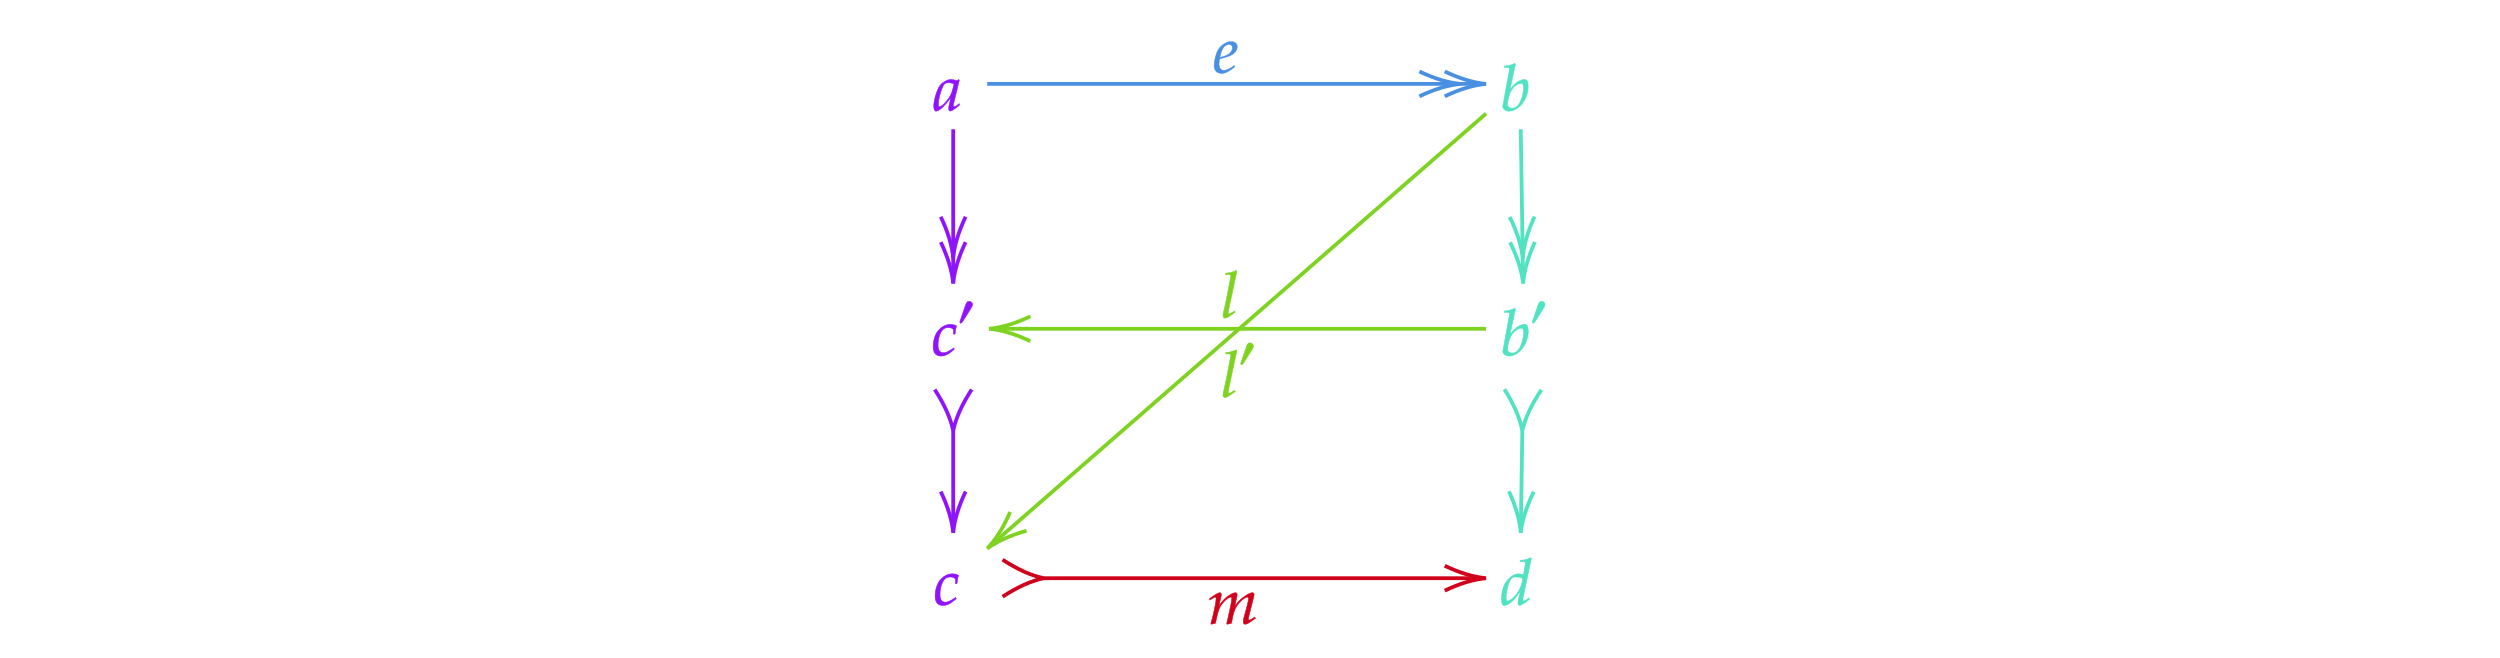
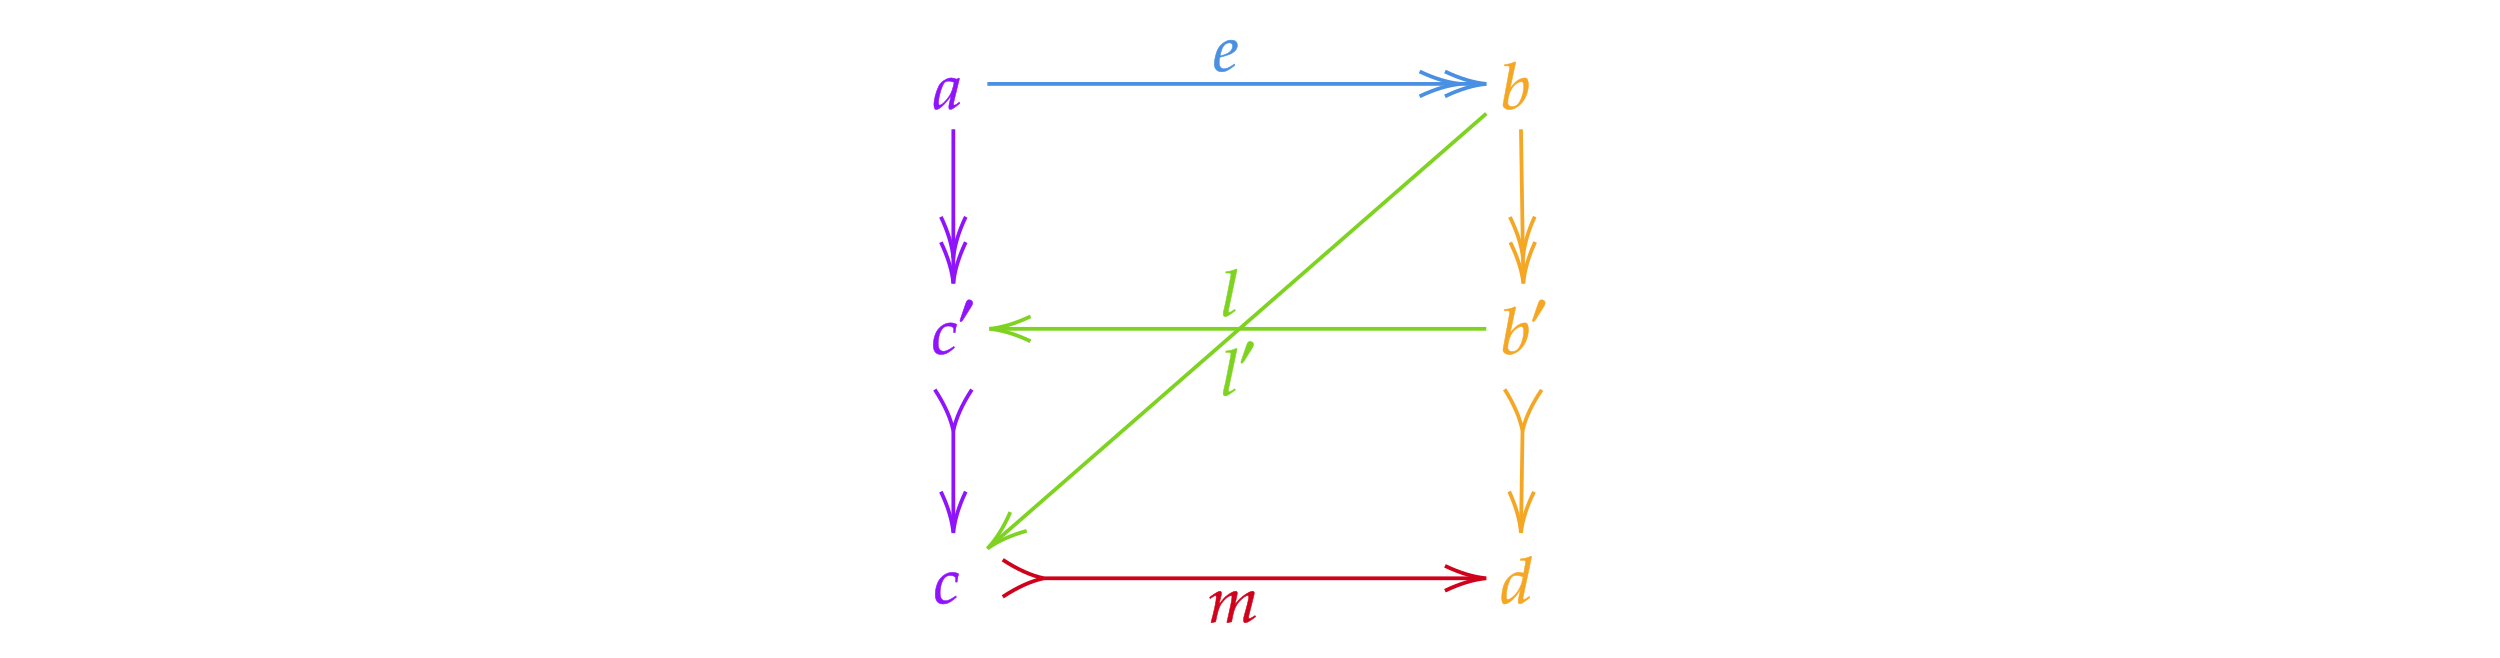
- <svg xmlns="http://www.w3.org/2000/svg" x="0" y="0" width="661.533" height="174.067" style="         width:661.533px;         height:174.067px;         background: transparent;         fill: none; ">
+ <svg xmlns="http://www.w3.org/2000/svg" x="0" y="0" width="661.433" height="173.967" style="         width:661.433px;         height:173.967px;         background: transparent;         fill: none; ">
  <svg class="role-diagram-draw-area">
    <g class="shapes-region" style="stroke: black; fill: none;">
      <g />
    </g>
    <g>
      <g class="connection-group">
        <g class="arrow-line">
          <path class="connection real" stroke-dasharray="" d="  M261.23,22.2 L393.23,22.2" style="stroke: rgb(74, 144, 226); stroke-opacity: 1; stroke-width: 1px; fill: none; fill-opacity: 1;" />
          <g stroke="rgb(74,144,226)" stroke-opacity="1" transform="matrix(-1,1.2246467991473532e-16,-1.2246467991473532e-16,-1,393.225,22.2)" style="stroke: rgb(74, 144, 226); stroke-width: 1px;">
            <path d=" M17.64,-3.29 Q11.67,-0.45 6.71,0 Q11.67,0.45 17.64,3.29 M10.93,-3.29 Q4.96,-0.45 0,0 Q4.96,0.45 10.93,3.29" />
          </g>
        </g>
      </g>
      <g class="connection-group">
        <g class="arrow-line">
          <path class="connection real" stroke-dasharray="" d="  M276.23,153 L391.23,153" style="stroke: rgb(208, 2, 27); stroke-opacity: 1; stroke-width: 1px; fill: none; fill-opacity: 1;" />
          <g stroke="rgb(208,2,27)" stroke-opacity="1" transform="matrix(-1,1.2246467991473532e-16,-1.2246467991473532e-16,-1,393.225,153)" style="stroke: rgb(208, 2, 27); stroke-width: 1px;">
            <path d=" M10.93,-3.29 Q4.96,-0.45 0,0 Q4.96,0.45 10.93,3.29" />
          </g>
          <g stroke="rgb(208,2,27)" stroke-opacity="1" transform="matrix(-1,1.2246467991473532e-16,-1.2246467991473532e-16,-1,276.225,153)" style="stroke: rgb(208, 2, 27); stroke-width: 1px;">
            <path d=" M10.93,-4.9 Q4.96,-1 0,0 Q4.96,1 10.93,4.9" />
          </g>
        </g>
      </g>
      <g class="connection-group">
        <g class="arrow-line">
-           <path class="connection real" stroke-dasharray="" d="  M393.23,87 L263.73,87" style="stroke: rgb(126, 211, 33); stroke-width: 1px; fill: none; fill-opacity: 1; stroke-opacity: 1;" />
-           <g stroke="rgb(126,211,33)" transform="matrix(1,-2.4492935982947064e-16,2.4492935982947064e-16,1,261.725,87)" style="stroke: rgb(126, 211, 33); stroke-width: 1px;" stroke-opacity="1">
+           <path class="connection real" stroke-dasharray="" d="  M393.23,87 L263.73,87" style="stroke: rgb(126, 211, 33); stroke-opacity: 1; stroke-width: 1px; fill: none; fill-opacity: 1;" />
+           <g stroke="rgb(126,211,33)" stroke-opacity="1" transform="matrix(1,-2.4492935982947064e-16,2.4492935982947064e-16,1,261.725,87)" style="stroke: rgb(126, 211, 33); stroke-width: 1px;">
            <path d=" M10.93,-3.29 Q4.96,-0.45 0,0 Q4.96,0.45 10.93,3.29" />
          </g>
        </g>
      </g>
      <g class="connection-group">
        <g class="arrow-line">
-           <path class="connection real" stroke-dasharray="" d="  M393.23,30.05 L262.73,143.84" style="stroke: rgb(126, 211, 33); stroke-width: 1px; fill: none; fill-opacity: 1; stroke-opacity: 1;" />
-           <g stroke="rgb(126,211,33)" transform="matrix(0.7536781,-0.6572437,0.6572437,0.7536781,261.225,145.152)" style="stroke: rgb(126, 211, 33); stroke-width: 1px;" stroke-opacity="1">
+           <path class="connection real" stroke-dasharray="" d="  M393.23,30.05 L262.73,143.84" style="stroke: rgb(126, 211, 33); stroke-opacity: 1; stroke-width: 1px; fill: none; fill-opacity: 1;" />
+           <g stroke="rgb(126,211,33)" stroke-opacity="1" transform="matrix(0.7536781,-0.6572437,0.6572437,0.7536781,261.225,145.152)" style="stroke: rgb(126, 211, 33); stroke-width: 1px;">
            <path d=" M10.93,-3.29 Q4.96,-0.45 0,0 Q4.96,0.45 10.93,3.29" />
          </g>
        </g>
      </g>
      <g class="connection-group">
        <g class="arrow-line">
-           <path class="connection real" stroke-dasharray="" d="  M252.23,34.2 L252.23,75" style="stroke: rgb(144, 19, 254); stroke-width: 1px; fill: none; fill-opacity: 1; stroke-opacity: 1;" />
-           <g stroke="rgb(144,19,254)" transform="matrix(-1.8369701987210297e-16,-1,1,-1.8369701987210297e-16,252.225,75)" style="stroke: rgb(144, 19, 254); stroke-width: 1px;" stroke-opacity="1">
+           <path class="connection real" stroke-dasharray="" d="  M252.23,34.2 L252.23,75" style="stroke: rgb(144, 19, 254); stroke-opacity: 1; stroke-width: 1px; fill: none; fill-opacity: 1;" />
+           <g stroke="rgb(144,19,254)" stroke-opacity="1" transform="matrix(-1.8369701987210297e-16,-1,1,-1.8369701987210297e-16,252.225,75)" style="stroke: rgb(144, 19, 254); stroke-width: 1px;">
            <path d=" M17.64,-3.29 Q11.67,-0.45 6.71,0 Q11.67,0.45 17.64,3.29 M10.93,-3.29 Q4.96,-0.45 0,0 Q4.96,0.45 10.93,3.29" />
          </g>
        </g>
      </g>
      <g class="connection-group">
        <g class="arrow-line">
-           <path class="connection real" stroke-dasharray="" d="  M252.23,114 L252.23,139" style="stroke: rgb(144, 19, 254); stroke-width: 1px; fill: none; fill-opacity: 1; stroke-opacity: 1;" />
-           <g stroke="rgb(144,19,254)" transform="matrix(-1.8369701987210297e-16,-1,1,-1.8369701987210297e-16,252.225,141)" style="stroke: rgb(144, 19, 254); stroke-width: 1px;" stroke-opacity="1">
+           <path class="connection real" stroke-dasharray="" d="  M252.23,114 L252.23,139" style="stroke: rgb(144, 19, 254); stroke-opacity: 1; stroke-width: 1px; fill: none; fill-opacity: 1;" />
+           <g stroke="rgb(144,19,254)" stroke-opacity="1" transform="matrix(-1.8369701987210297e-16,-1,1,-1.8369701987210297e-16,252.225,141)" style="stroke: rgb(144, 19, 254); stroke-width: 1px;">
            <path d=" M10.93,-3.29 Q4.96,-0.45 0,0 Q4.96,0.45 10.93,3.29" />
          </g>
-           <g stroke="rgb(144,19,254)" transform="matrix(-1.8369701987210297e-16,-1,1,-1.8369701987210297e-16,252.225,114)" style="stroke: rgb(144, 19, 254); stroke-width: 1px;" stroke-opacity="1">
+           <g stroke="rgb(144,19,254)" stroke-opacity="1" transform="matrix(-1.8369701987210297e-16,-1,1,-1.8369701987210297e-16,252.225,114)" style="stroke: rgb(144, 19, 254); stroke-width: 1px;">
            <path d=" M10.93,-4.9 Q4.96,-1 0,0 Q4.96,1 10.93,4.9" />
          </g>
        </g>
      </g>
      <g class="connection-group">
        <g class="arrow-line">
-           <path class="connection real" stroke-dasharray="" d="  M402.41,34.2 L403.04,75" style="stroke: rgb(80, 227, 194); stroke-width: 1px; fill: none; fill-opacity: 1; stroke-opacity: 1;" />
-           <g stroke="rgb(80,227,194)" transform="matrix(-0.01535829,-0.9998821,0.9998821,-0.01535829,403.0398,75)" style="stroke: rgb(80, 227, 194); stroke-width: 1px;" stroke-opacity="1">
+           <path class="connection real" stroke-dasharray="" d="  M402.41,34.2 L403.04,75" style="stroke: rgb(245, 166, 35); stroke-opacity: 1; stroke-width: 1px; fill: none; fill-opacity: 1;" />
+           <g stroke="rgb(245,166,35)" stroke-opacity="1" transform="matrix(-0.01535829,-0.9998821,0.9998821,-0.01535829,403.0398,75)" style="stroke: rgb(245, 166, 35); stroke-width: 1px;">
            <path d=" M17.64,-3.29 Q11.67,-0.45 6.71,0 Q11.67,0.45 17.64,3.29 M10.93,-3.29 Q4.96,-0.45 0,0 Q4.96,0.45 10.93,3.29" />
          </g>
        </g>
      </g>
      <g class="connection-group">
        <g class="arrow-line">
-           <path class="connection real" stroke-dasharray="" d="  M402.82,114 L402.44,139" style="stroke: rgb(80, 227, 194); stroke-width: 1px; fill: none; fill-opacity: 1; stroke-opacity: 1;" />
-           <g stroke="rgb(80,227,194)" transform="matrix(0.01518378,-0.9998847,0.9998847,0.01518378,402.4068,141)" style="stroke: rgb(80, 227, 194); stroke-width: 1px;" stroke-opacity="1">
+           <path class="connection real" stroke-dasharray="" d="  M402.82,114 L402.44,139" style="stroke: rgb(245, 166, 35); stroke-opacity: 1; stroke-width: 1px; fill: none; fill-opacity: 1;" />
+           <g stroke="rgb(245,166,35)" stroke-opacity="1" transform="matrix(0.01518378,-0.9998847,0.9998847,0.01518378,402.4068,141)" style="stroke: rgb(245, 166, 35); stroke-width: 1px;">
            <path d=" M10.93,-3.29 Q4.96,-0.45 0,0 Q4.96,0.45 10.93,3.29" />
          </g>
-           <g stroke="rgb(80,227,194)" transform="matrix(0.01518378,-0.9998847,0.9998847,0.01518378,402.8159,113.9998)" style="stroke: rgb(80, 227, 194); stroke-width: 1px;" stroke-opacity="1">
+           <g stroke="rgb(245,166,35)" stroke-opacity="1" transform="matrix(0.01518378,-0.9998847,0.9998847,0.01518378,402.8159,113.9998)" style="stroke: rgb(245, 166, 35); stroke-width: 1px;">
            <path d=" M10.93,-4.9 Q4.96,-1 0,0 Q4.96,1 10.93,4.9" />
          </g>
        </g>
      </g>
    </g>
    <g />
    <g />
  </svg>
  <svg width="660" height="172.533" style="width:660px;height:172.533px;font-family:Asana-Math, Asana;background:transparent;">
    <g>
      <g>
        <g>
-           <g transform="matrix(1,0,0,1,247.0167,29.23331)">
+           <g transform="matrix(1,0,0,1,247.0167,28.81665)">
            <path transform="matrix(0.017,0,0,-0.017,0,0)" d="M271 204L242 77C238 60 236 42 236 26C236 4 245 -9 260 -9C283 -9 324 17 406 85L399 106C375 86 346 59 324 59C315 59 309 68 309 82C309 87 309 90 310 93L402 472L392 481L359 463C318 478 301 482 274 482C246 482 226 477 199 464C137 433 104 403 79 354C35 265 4 145 4 67C4 23 19 -11 38 -11C75 -11 155 41 271 204ZM319 414C297 305 278 253 244 201C187 117 126 59 94 59C82 59 76 72 76 99C76 163 104 280 139 360C163 415 186 433 234 433C257 433 275 429 319 414Z" stroke="rgb(144,19,254)" stroke-opacity="1" stroke-width="8" fill="rgb(144,19,254)" fill-opacity="1" />
          </g>
        </g>
      </g>
    </g>
    <g>
      <g>
        <g>
-           <g transform="matrix(1,0,0,1,397.0167,29.23331)">
-             <path transform="matrix(0.017,0,0,-0.017,0,0)" d="M235 722L223 733C171 707 135 698 63 691L59 670L107 670C131 670 141 663 141 646C141 639 140 628 139 622L38 71C37 68 37 64 37 61C37 22 85 -11 140 -11C177 -11 228 8 271 39C367 107 433 244 433 376C433 414 424 453 412 468C405 477 392 482 377 482C353 482 323 474 295 460C244 433 211 403 149 324ZM322 424C348 424 361 401 361 352C361 288 340 202 310 137C277 68 237 36 183 36C137 36 112 59 112 101C112 135 127 276 208 361C241 395 293 424 322 424Z" stroke="rgb(80,227,194)" stroke-opacity="1" stroke-width="8" fill="rgb(80,227,194)" fill-opacity="1" />
+           <g transform="matrix(1,0,0,1,397.0167,28.81665)">
+             <path transform="matrix(0.017,0,0,-0.017,0,0)" d="M235 722L223 733C171 707 135 698 63 691L59 670L107 670C131 670 141 663 141 646C141 639 140 628 139 622L38 71C37 68 37 64 37 61C37 22 85 -11 140 -11C177 -11 228 8 271 39C367 107 433 244 433 376C433 414 424 453 412 468C405 477 392 482 377 482C353 482 323 474 295 460C244 433 211 403 149 324ZM322 424C348 424 361 401 361 352C361 288 340 202 310 137C277 68 237 36 183 36C137 36 112 59 112 101C112 135 127 276 208 361C241 395 293 424 322 424Z" stroke="rgb(245,166,35)" stroke-opacity="1" stroke-width="8" fill="rgb(245,166,35)" fill-opacity="1" />
          </g>
        </g>
      </g>
    </g>
    <g>
      <g>
        <g>
-           <g transform="matrix(1,0,0,1,321.0167,19.23331)">
+           <g transform="matrix(1,0,0,1,321.0167,18.81665)">
            <path transform="matrix(0.017,0,0,-0.017,0,0)" d="M328 111L304 94C251 56 203 36 167 36C120 36 91 73 91 133C91 158 94 185 99 214C116 218 225 248 250 259C335 296 374 342 374 404C374 451 340 482 290 482C222 496 112 423 75 349C45 299 15 180 15 113C15 35 59 -11 131 -11C188 -11 244 17 336 92ZM113 274C130 343 150 386 179 412C197 428 228 440 252 440C281 440 300 420 300 388C300 344 265 297 213 272C185 258 149 247 104 237Z" stroke="rgb(74,144,226)" stroke-opacity="1" stroke-width="8" fill="rgb(74,144,226)" fill-opacity="1" />
          </g>
        </g>
      </g>
    </g>
    <g>
      <g>
        <g>
-           <g transform="matrix(1,0,0,1,246.5,94.03333)">
+           <g transform="matrix(1,0,0,1,246.5,93.61667)">
            <path transform="matrix(0.017,0,0,-0.017,0,0)" d="M342 330L365 330C373 395 380 432 389 458C365 473 330 482 293 482C248 483 175 463 118 400C64 352 25 241 25 136C25 40 67 -11 147 -11C201 -11 249 9 304 54L354 95L346 115L331 105C259 57 221 40 186 40C130 40 101 80 101 159C101 267 136 371 185 409C206 425 230 433 261 433C306 433 342 414 342 390ZM637.803 794.131C637.803 821.493 608.923 841.253 583.083 841.253C553.443 841.253 539.762 812.372 531.402 788.052L447.8 545.608C445.52 539.528 440.201 525.088 440.201 517.488C440.201 510.648 444.76 500.767 452.36 500.767C464.52 500.767 478.201 517.488 484.281 526.608L615.003 734.091C625.644 750.811 637.803 772.852 637.803 794.131Z" stroke="rgb(144,19,254)" stroke-opacity="1" stroke-width="8" fill="rgb(144,19,254)" fill-opacity="1" />
          </g>
        </g>
      </g>
    </g>
    <g>
      <g>
        <g>
-           <g transform="matrix(1,0,0,1,397.0333,94.03333)">
-             <path transform="matrix(0.017,0,0,-0.017,0,0)" d="M235 722L223 733C171 707 135 698 63 691L59 670L107 670C131 670 141 663 141 646C141 639 140 628 139 622L38 71C37 68 37 64 37 61C37 22 85 -11 140 -11C177 -11 228 8 271 39C367 107 433 244 433 376C433 414 424 453 412 468C405 477 392 482 377 482C353 482 323 474 295 460C244 433 211 403 149 324ZM322 424C348 424 361 401 361 352C361 288 340 202 310 137C277 68 237 36 183 36C137 36 112 59 112 101C112 135 127 276 208 361C241 395 293 424 322 424ZM693.803 794.131C693.803 821.493 664.923 841.253 639.083 841.253C609.443 841.253 595.762 812.372 587.402 788.052L503.8 545.608C501.52 539.528 496.201 525.088 496.201 517.488C496.201 510.648 500.76 500.767 508.36 500.767C520.52 500.767 534.201 517.488 540.281 526.608L671.003 734.091C681.644 750.811 693.803 772.852 693.803 794.131Z" stroke="rgb(80,227,194)" stroke-opacity="1" stroke-width="8" fill="rgb(80,227,194)" fill-opacity="1" />
+           <g transform="matrix(1,0,0,1,397.0167,93.61667)">
+             <path transform="matrix(0.017,0,0,-0.017,0,0)" d="M235 722L223 733C171 707 135 698 63 691L59 670L107 670C131 670 141 663 141 646C141 639 140 628 139 622L38 71C37 68 37 64 37 61C37 22 85 -11 140 -11C177 -11 228 8 271 39C367 107 433 244 433 376C433 414 424 453 412 468C405 477 392 482 377 482C353 482 323 474 295 460C244 433 211 403 149 324ZM322 424C348 424 361 401 361 352C361 288 340 202 310 137C277 68 237 36 183 36C137 36 112 59 112 101C112 135 127 276 208 361C241 395 293 424 322 424ZM693.803 794.131C693.803 821.493 664.923 841.253 639.083 841.253C609.443 841.253 595.762 812.372 587.402 788.052L503.8 545.608C501.52 539.528 496.201 525.088 496.201 517.488C496.201 510.648 500.76 500.767 508.36 500.767C520.52 500.767 534.201 517.488 540.281 526.608L671.003 734.091C681.644 750.811 693.803 772.852 693.803 794.131Z" stroke="rgb(245,166,35)" stroke-opacity="1" stroke-width="8" fill="rgb(245,166,35)" fill-opacity="1" />
          </g>
        </g>
      </g>
    </g>
    <g>
      <g>
        <g>
-           <g transform="matrix(1,0,0,1,323.0167,84.03333)">
+           <g transform="matrix(1,0,0,1,323.0167,83.61667)">
            <path transform="matrix(0.017,0,0,-0.017,0,0)" d="M251 722L239 733C187 707 151 698 79 691L75 670L123 670C147 670 157 663 157 648C157 645 157 640 154 622C143 567 70 182 55 132C42 82 36 52 36 31C36 6 47 -9 66 -9C92 -9 128 12 226 85L216 103L190 86C161 67 139 56 129 56C122 56 116 66 116 76C116 82 117 89 120 104Z" stroke="rgb(126,211,33)" stroke-opacity="1" stroke-width="8" fill="rgb(126,211,33)" fill-opacity="1" />
          </g>
        </g>
      </g>
    </g>
    <g>
      <g>
        <g>
-           <g transform="matrix(1,0,0,1,247.0167,160.0333)">
+           <g transform="matrix(1,0,0,1,247.0167,159.6167)">
            <path transform="matrix(0.017,0,0,-0.017,0,0)" d="M342 330L365 330C373 395 380 432 389 458C365 473 330 482 293 482C248 483 175 463 118 400C64 352 25 241 25 136C25 40 67 -11 147 -11C201 -11 249 9 304 54L354 95L346 115L331 105C259 57 221 40 186 40C130 40 101 80 101 159C101 267 136 371 185 409C206 425 230 433 261 433C306 433 342 414 342 390Z" stroke="rgb(144,19,254)" stroke-opacity="1" stroke-width="8" fill="rgb(144,19,254)" fill-opacity="1" />
          </g>
        </g>
      </g>
    </g>
    <g>
      <g>
        <g>
-           <g transform="matrix(1,0,0,1,397.0167,160.0333)">
-             <path transform="matrix(0.017,0,0,-0.017,0,0)" d="M483 722L471 733C419 707 383 698 311 691L307 670L355 670C379 670 389 663 389 646C389 638 388 629 387 622L359 468C329 477 302 482 277 482C208 482 114 410 68 323C37 265 17 170 17 86C17 21 32 -11 61 -11C88 -11 125 6 159 33C213 77 246 116 313 217L290 126C279 82 274 50 274 24C274 3 283 -9 300 -9C317 -9 341 3 375 28L456 88L446 107L402 76C388 66 372 59 363 59C355 59 349 68 349 82C349 90 350 99 357 128ZM114 59C98 59 89 73 89 98C89 224 135 380 184 418C197 428 216 433 243 433C287 433 316 427 349 410L337 351C300 171 159 59 114 59Z" stroke="rgb(80,227,194)" stroke-opacity="1" stroke-width="8" fill="rgb(80,227,194)" fill-opacity="1" />
+           <g transform="matrix(1,0,0,1,397.0167,159.6167)">
+             <path transform="matrix(0.017,0,0,-0.017,0,0)" d="M483 722L471 733C419 707 383 698 311 691L307 670L355 670C379 670 389 663 389 646C389 638 388 629 387 622L359 468C329 477 302 482 277 482C208 482 114 410 68 323C37 265 17 170 17 86C17 21 32 -11 61 -11C88 -11 125 6 159 33C213 77 246 116 313 217L290 126C279 82 274 50 274 24C274 3 283 -9 300 -9C317 -9 341 3 375 28L456 88L446 107L402 76C388 66 372 59 363 59C355 59 349 68 349 82C349 90 350 99 357 128ZM114 59C98 59 89 73 89 98C89 224 135 380 184 418C197 428 216 433 243 433C287 433 316 427 349 410L337 351C300 171 159 59 114 59Z" stroke="rgb(245,166,35)" stroke-opacity="1" stroke-width="8" fill="rgb(245,166,35)" fill-opacity="1" />
          </g>
        </g>
      </g>
    </g>
    <g>
      <g>
        <g>
-           <g transform="matrix(1,0,0,1,319.6334,165.0333)">
+           <g transform="matrix(1,0,0,1,319.6333,164.6167)">
            <path transform="matrix(0.017,0,0,-0.017,0,0)" d="M730 103L704 86C675 67 653 56 643 56C636 56 630 65 630 76C630 86 632 95 637 116L712 413C716 430 719 446 719 454C719 471 709 482 693 482C664 482 626 464 565 421C502 376 467 341 418 272L448 409C452 429 455 444 455 451C455 470 445 482 429 482C399 482 353 460 298 418C254 384 234 363 169 275L202 408C206 424 208 439 208 451C208 470 199 482 185 482C164 482 126 461 52 408L24 388L31 368C68 391 103 414 110 414C121 414 128 404 128 389C128 338 87 145 46 2L49 -9L117 6L139 108C163 219 190 278 245 338C287 384 332 414 360 414C367 414 371 406 371 393C371 358 349 244 308 69L292 2L297 -9L366 6L387 113C403 194 437 269 481 318C536 379 586 414 618 414C626 414 631 405 631 389C631 365 628 351 606 264C566 105 550 84 550 31C550 6 561 -9 580 -9C606 -9 642 12 740 85Z" stroke="rgb(208,2,27)" stroke-opacity="1" stroke-width="8" fill="rgb(208,2,27)" fill-opacity="1" />
          </g>
        </g>
      </g>
    </g>
    <g>
      <g>
        <g>
-           <g transform="matrix(1,0,0,1,323.0167,105.0333)">
+           <g transform="matrix(1,0,0,1,323.0167,104.6167)">
            <path transform="matrix(0.017,0,0,-0.017,0,0)" d="M251 722L239 733C187 707 151 698 79 691L75 670L123 670C147 670 157 663 157 648C157 645 157 640 154 622C143 567 70 182 55 132C42 82 36 52 36 31C36 6 47 -9 66 -9C92 -9 128 12 226 85L216 103L190 86C161 67 139 56 129 56C122 56 116 66 116 76C116 82 117 89 120 104ZM508.803 794.131C508.803 821.493 479.923 841.253 454.083 841.253C424.443 841.253 410.762 812.372 402.402 788.052L318.8 545.608C316.52 539.528 311.201 525.088 311.201 517.488C311.201 510.648 315.76 500.767 323.36 500.767C335.52 500.767 349.201 517.488 355.281 526.608L486.003 734.091C496.644 750.811 508.803 772.852 508.803 794.131Z" stroke="rgb(126,211,33)" stroke-opacity="1" stroke-width="8" fill="rgb(126,211,33)" fill-opacity="1" />
          </g>
        </g>
      </g>
    </g>
  </svg>
</svg>
